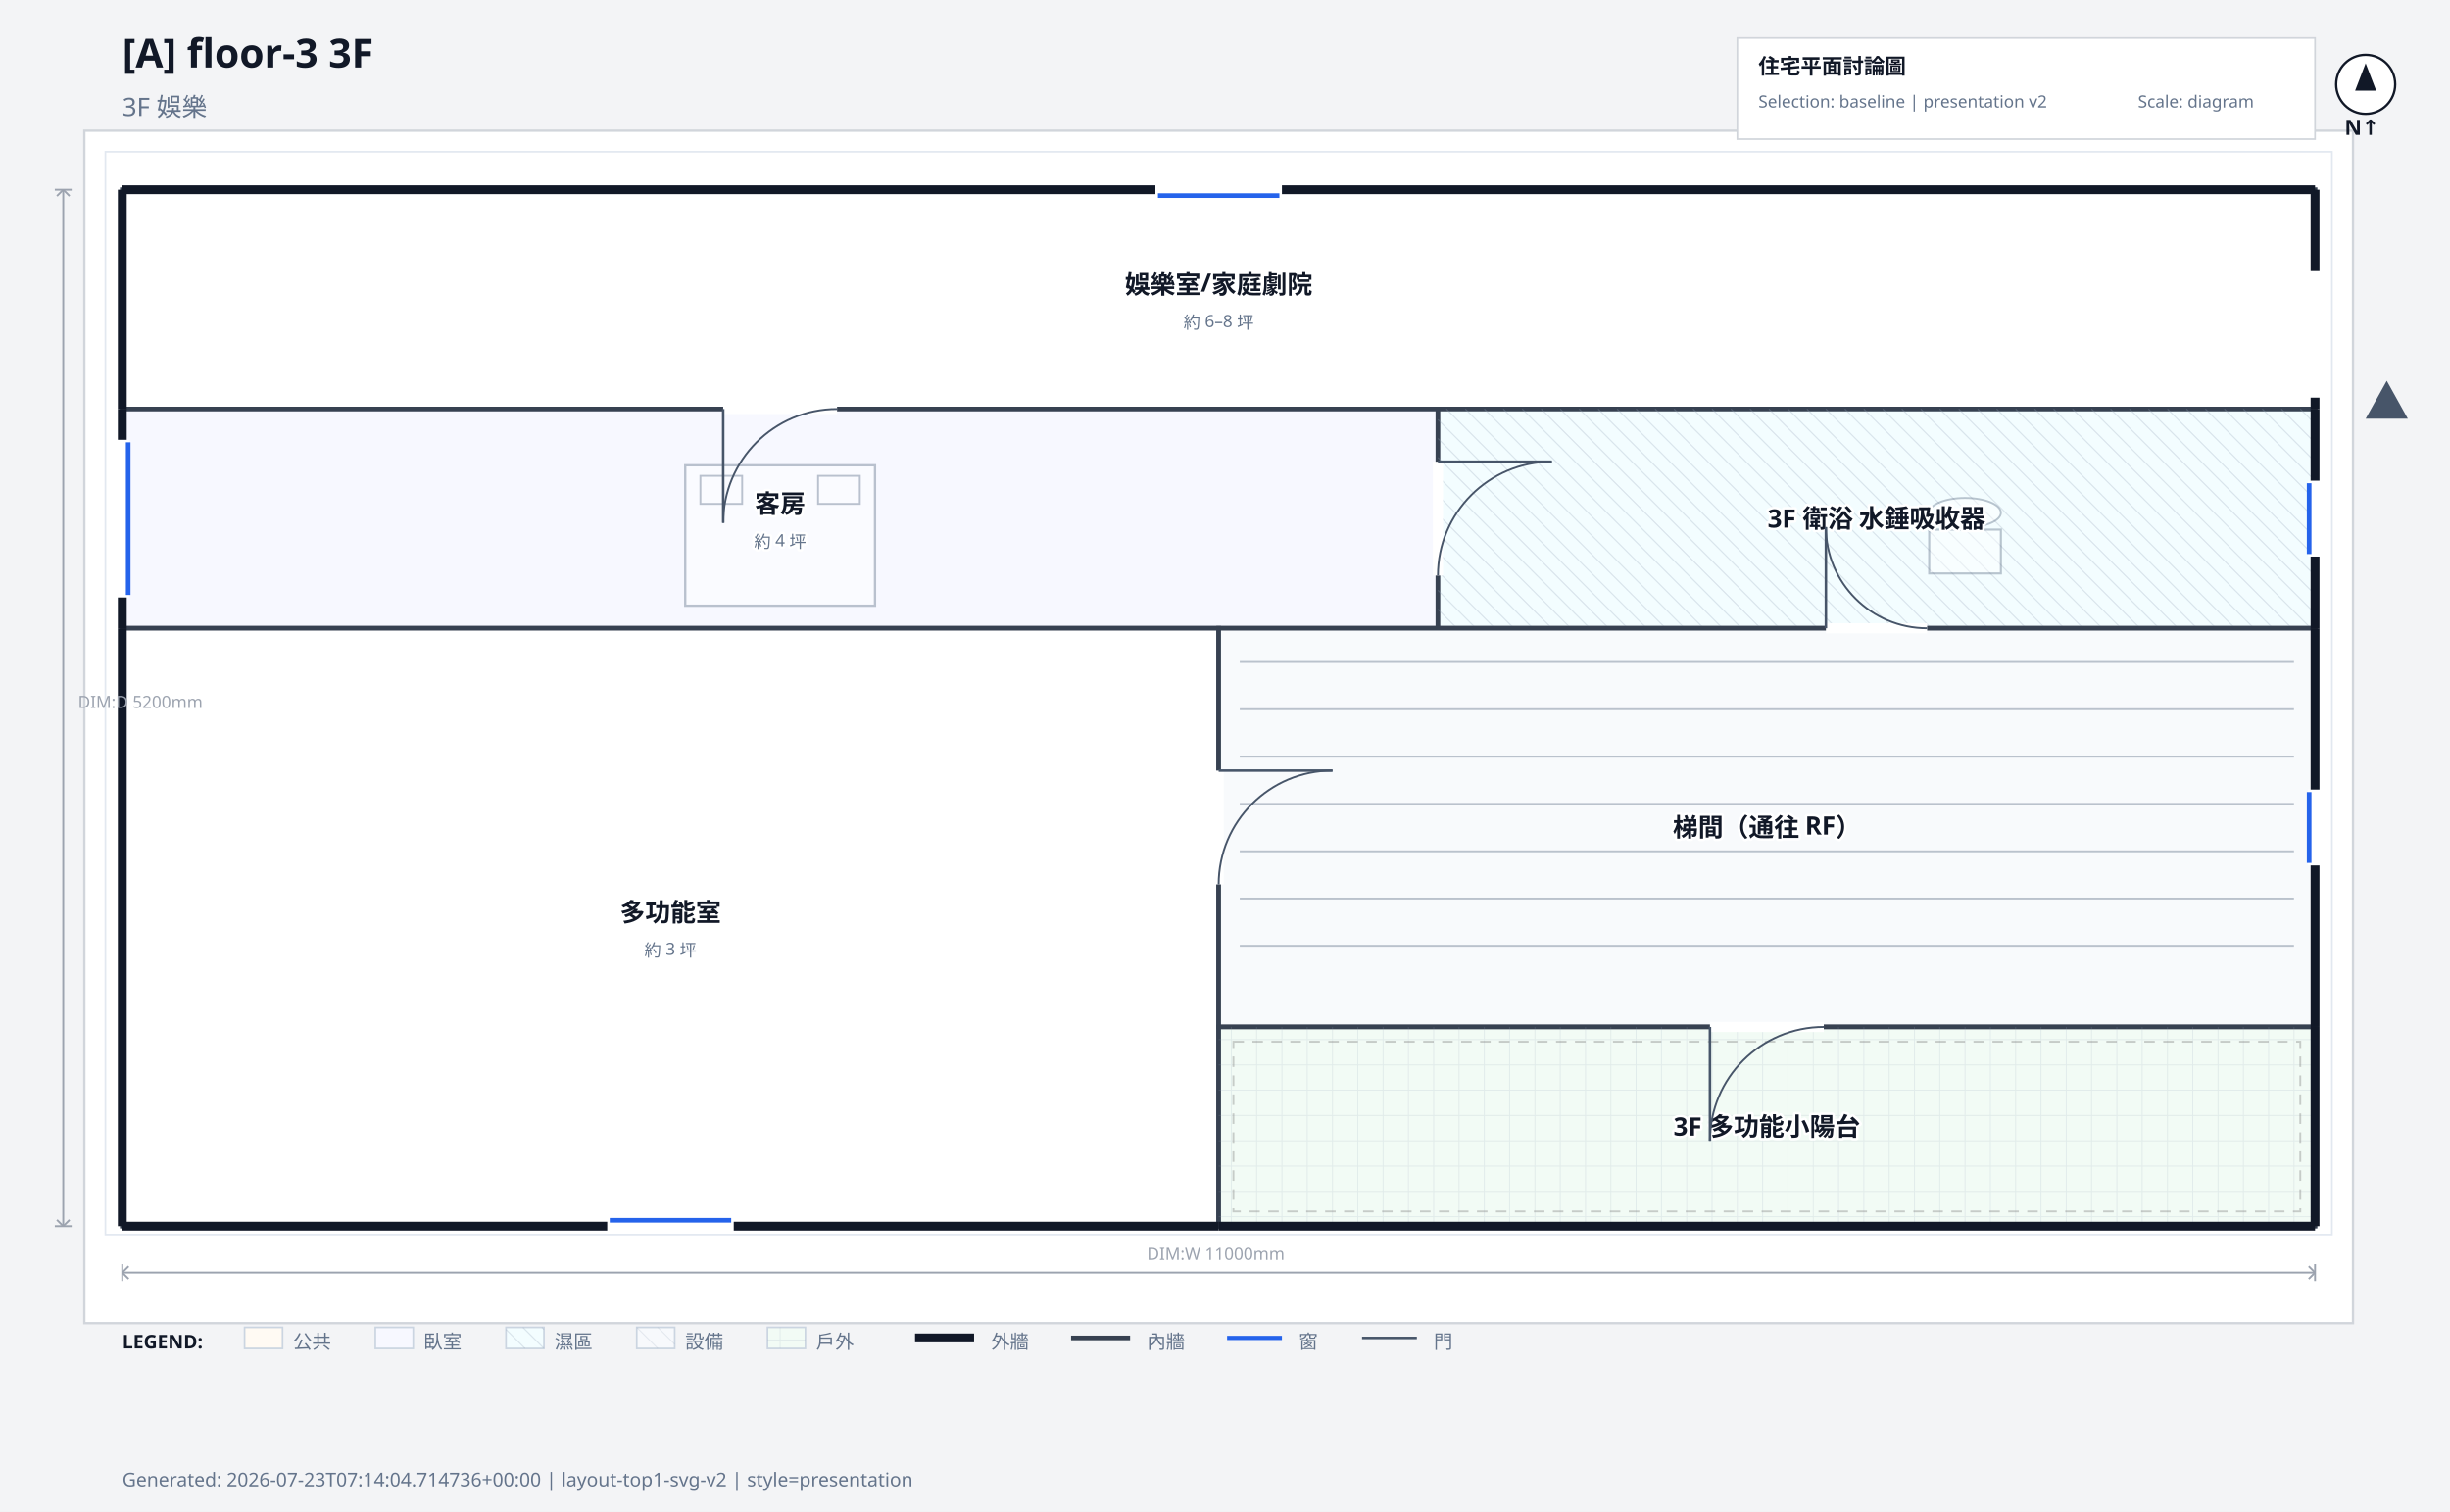
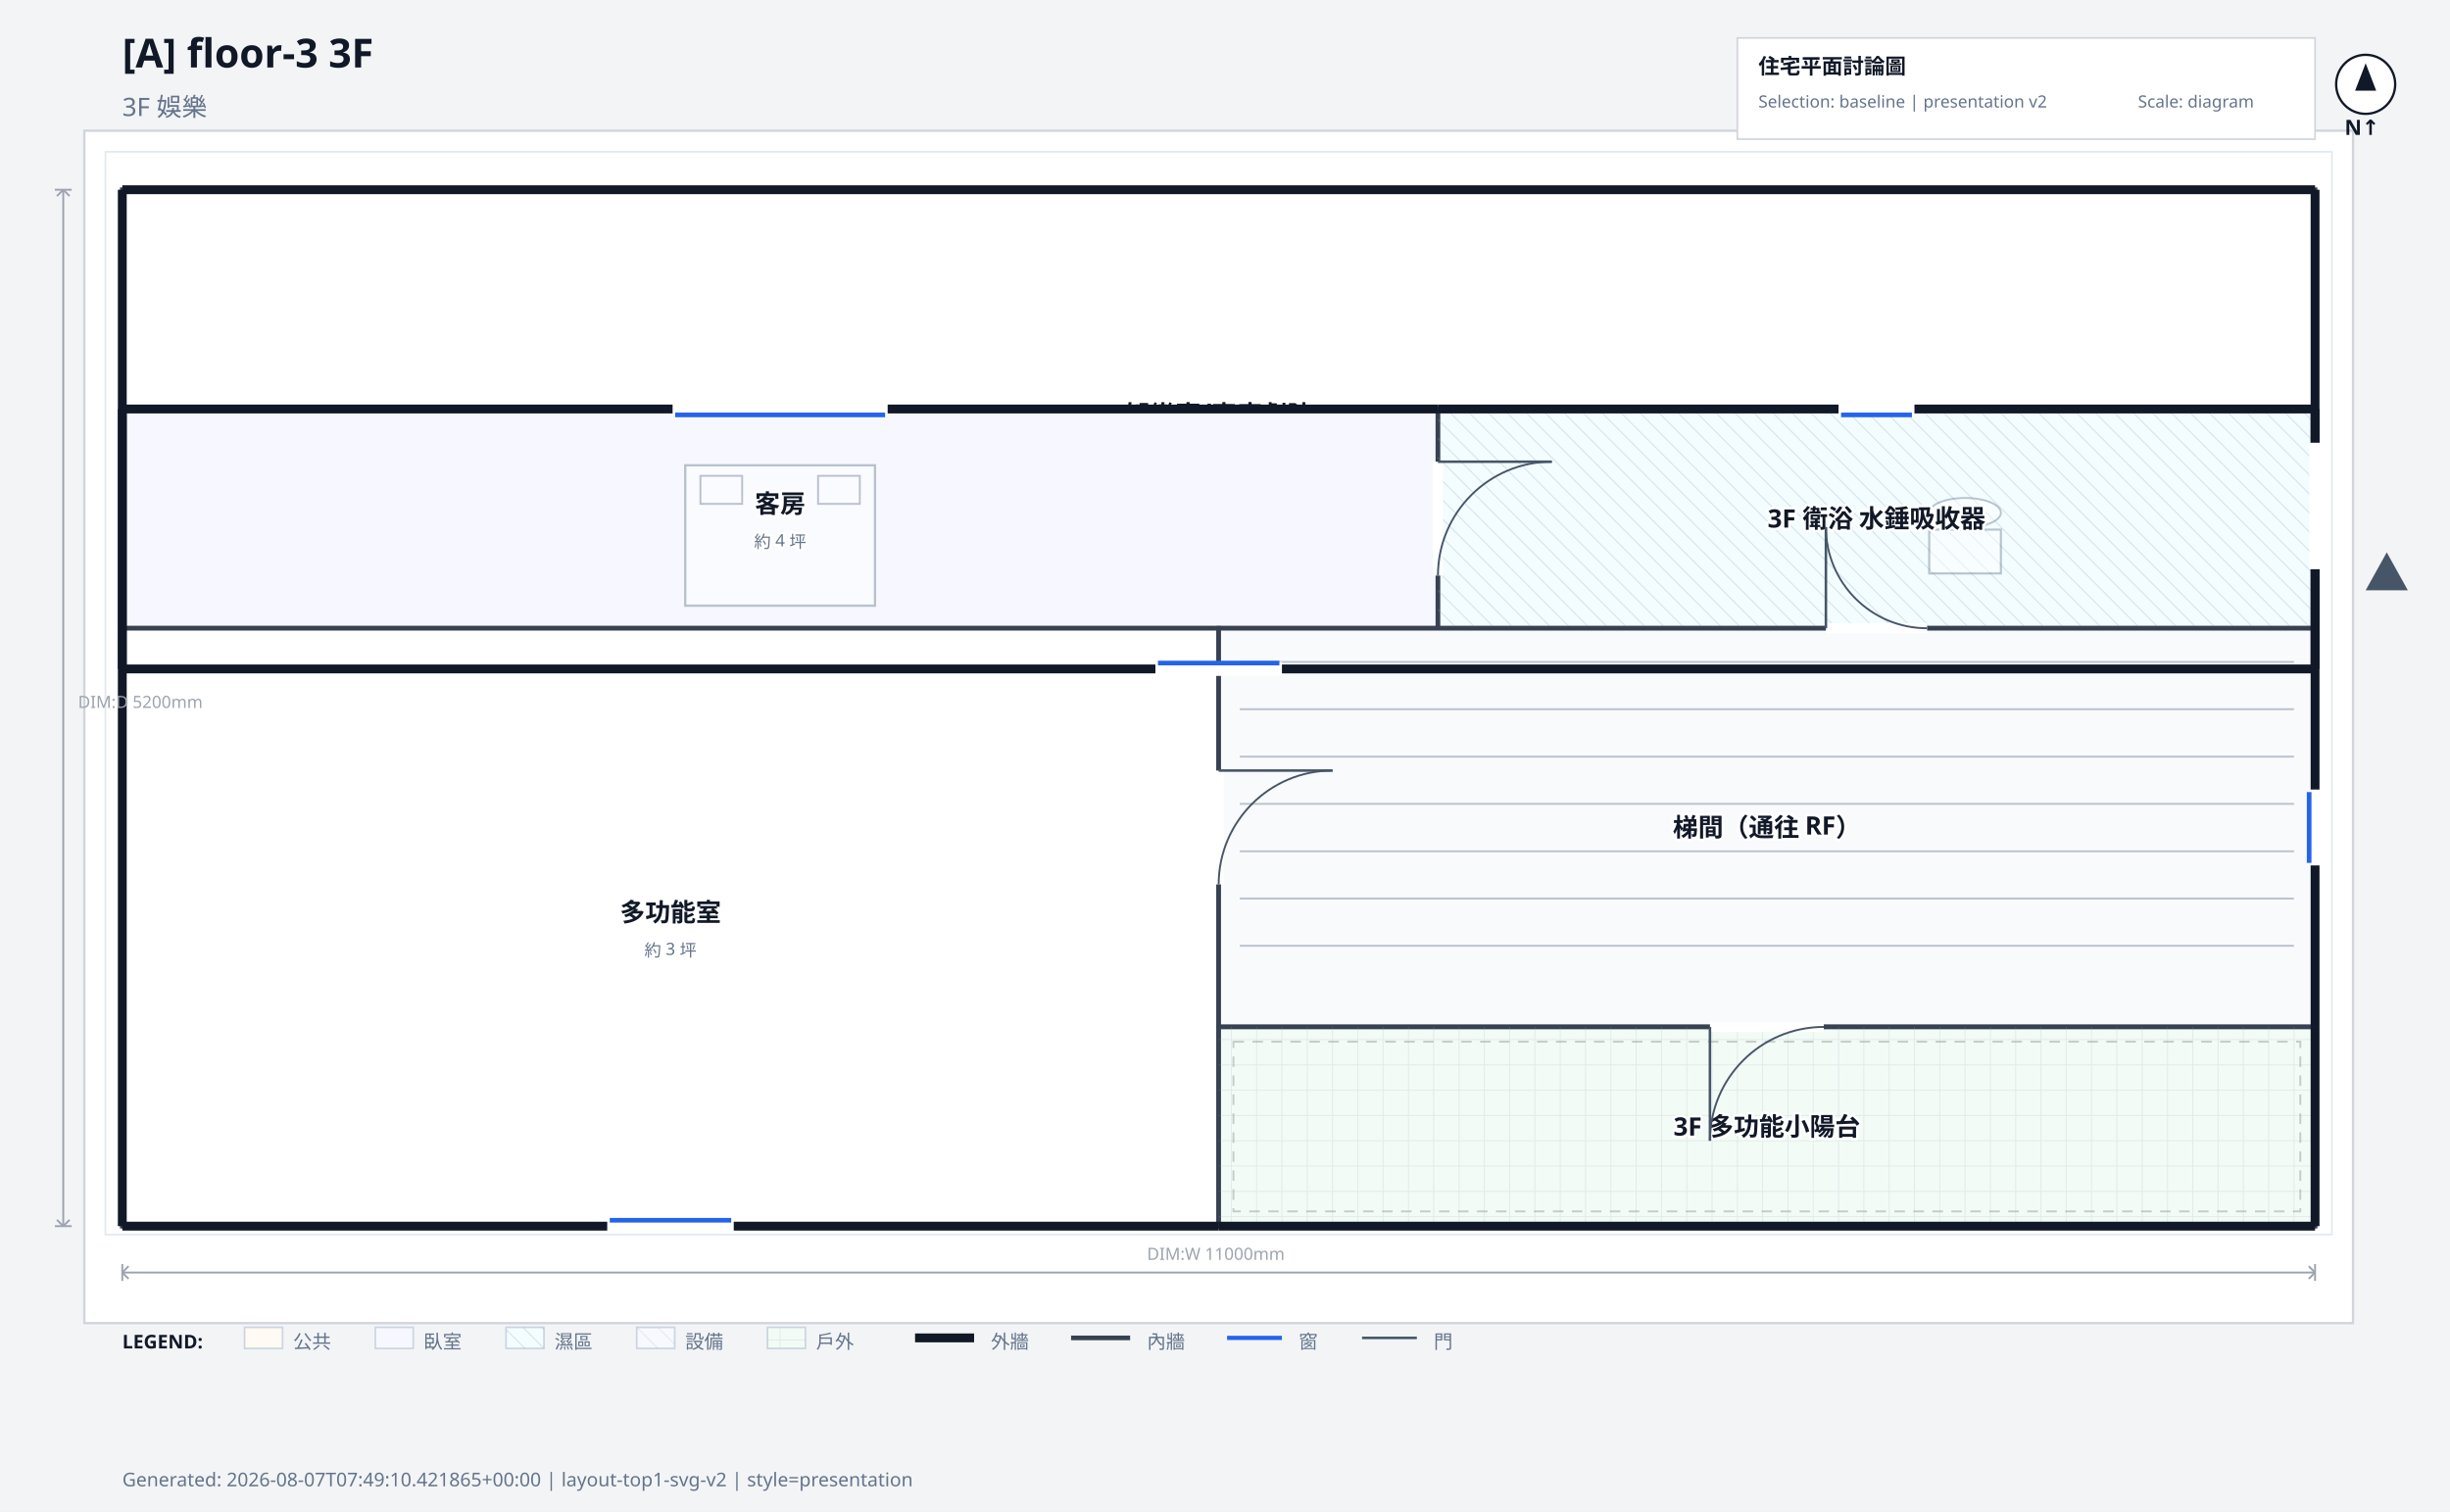
<svg xmlns="http://www.w3.org/2000/svg" width="1162" height="717" viewBox="0 0 1162 717" role="img" aria-label="A floor-3">
  <rect x="0" y="0" width="1162" height="717" fill="#f3f4f6" />
  <rect x="40.0" y="62.0" width="1076.0" height="565.6" fill="#ffffff" stroke="#d1d5db" stroke-width="1.1" />
  <rect x="50.0" y="72.0" width="1056.0" height="513.6" fill="none" stroke="#e2e8f0" stroke-width="0.8" />
  <text x="58.0" y="32.0" fill="#111827" font-size="19" font-family="Segoe UI, Microsoft JhengHei, sans-serif" font-weight="700">[A] floor-3 3F</text>
  <text x="58.0" y="55.0" fill="#64748b" font-size="12" font-family="Segoe UI, Microsoft JhengHei, sans-serif" font-weight="500">3F 娛樂</text>
  <rect x="824.0" y="18.0" width="274.0" height="48" fill="#ffffff" stroke="#d1d5db" stroke-width="0.8" />
  <text x="834.0" y="35.0" fill="#111827" font-size="10" font-family="Segoe UI, Microsoft JhengHei, sans-serif" font-weight="700">住宅平面討論圖</text>
  <text x="834.0" y="51.0" fill="#64748b" font-size="8" font-family="Segoe UI, Microsoft JhengHei, sans-serif" font-weight="500">Selection: baseline | presentation v2</text>
  <text x="1014.0" y="51.0" fill="#64748b" font-size="8" font-family="Segoe UI, Microsoft JhengHei, sans-serif" font-weight="500">Scale: diagram</text>
-   <rect x="58.0" y="90.0" width="1040.0" height="104.0" fill="#ffffff" stroke="#374151" stroke-width="2.2" />
+   <rect x="58.0" y="90.0" width="1040.0" height="227.3" fill="#ffffff" stroke="#374151" stroke-width="2.2" />
  <g opacity="0.42">
</g>
-   <text x="578.0" y="135.0" fill="#111827" font-size="12" font-family="Segoe UI, Microsoft JhengHei, sans-serif" font-weight="700" text-anchor="middle" dominant-baseline="middle" paint-order="stroke" stroke="#ffffff" stroke-width="2.4" stroke-linejoin="round">娛樂室/家庭劇院</text>
-   <text x="578.0" y="153.0" fill="#64748b" font-size="8" font-family="Segoe UI, Microsoft JhengHei, sans-serif" font-weight="500" text-anchor="middle" dominant-baseline="middle" paint-order="stroke" stroke="#ffffff" stroke-width="2.4" stroke-linejoin="round">約 6–8 坪</text>
+   <text x="578.0" y="196.7" fill="#111827" font-size="12" font-family="Segoe UI, Microsoft JhengHei, sans-serif" font-weight="700" text-anchor="middle" dominant-baseline="middle" paint-order="stroke" stroke="#ffffff" stroke-width="2.4" stroke-linejoin="round">娛樂室/家庭劇院</text>
+   <text x="578.0" y="214.7" fill="#64748b" font-size="8" font-family="Segoe UI, Microsoft JhengHei, sans-serif" font-weight="500" text-anchor="middle" dominant-baseline="middle" paint-order="stroke" stroke="#ffffff" stroke-width="2.4" stroke-linejoin="round">約 6–8 坪</text>
  <rect x="58.0" y="194.0" width="624.0" height="104.0" fill="#f7f8ff" stroke="#374151" stroke-width="2.2" />
  <g opacity="0.42">
    <rect x="325.0" y="220.7" width="90.0" height="66.6" fill="#ffffff" stroke="#64748b" stroke-width="1.1" />
    <rect x="332.2" y="225.7" width="19.8" height="13.3" fill="#ffffff" stroke="#64748b" stroke-width="0.9" />
    <rect x="388.0" y="225.7" width="19.8" height="13.3" fill="#ffffff" stroke="#64748b" stroke-width="0.9" />
  </g>
  <text x="370.0" y="239.0" fill="#111827" font-size="12" font-family="Segoe UI, Microsoft JhengHei, sans-serif" font-weight="700" text-anchor="middle" dominant-baseline="middle" paint-order="stroke" stroke="#ffffff" stroke-width="2.4" stroke-linejoin="round">客房</text>
  <text x="370.0" y="257.0" fill="#64748b" font-size="8" font-family="Segoe UI, Microsoft JhengHei, sans-serif" font-weight="500" text-anchor="middle" dominant-baseline="middle" paint-order="stroke" stroke="#ffffff" stroke-width="2.4" stroke-linejoin="round">約 4 坪</text>
  <rect x="682.0" y="194.0" width="416.0" height="104.0" fill="#f3fdff" stroke="#374151" stroke-width="2.2" />
  <path data-hatch-kind="bath" d="M 682.0 289.0 L 691.0 298.0 M 682.0 280.0 L 700.0 298.0 M 682.0 271.0 L 709.0 298.0 M 682.0 262.0 L 718.0 298.0 M 682.0 253.0 L 727.0 298.0 M 682.0 244.0 L 736.0 298.0 M 682.0 235.0 L 745.0 298.0 M 682.0 226.0 L 754.0 298.0 M 682.0 217.0 L 763.0 298.0 M 682.0 208.0 L 772.0 298.0 M 682.0 199.0 L 781.0 298.0 M 686.0 194.0 L 790.0 298.0 M 695.0 194.0 L 799.0 298.0 M 704.0 194.0 L 808.0 298.0 M 713.0 194.0 L 817.0 298.0 M 722.0 194.0 L 826.0 298.0 M 731.0 194.0 L 835.0 298.0 M 740.0 194.0 L 844.0 298.0 M 749.0 194.0 L 853.0 298.0 M 758.0 194.0 L 862.0 298.0 M 767.0 194.0 L 871.0 298.0 M 776.0 194.0 L 880.0 298.0 M 785.0 194.0 L 889.0 298.0 M 794.0 194.0 L 898.0 298.0 M 803.0 194.0 L 907.0 298.0 M 812.0 194.0 L 916.0 298.0 M 821.0 194.0 L 925.0 298.0 M 830.0 194.0 L 934.0 298.0 M 839.0 194.0 L 943.0 298.0 M 848.0 194.0 L 952.0 298.0 M 857.0 194.0 L 961.0 298.0 M 866.0 194.0 L 970.0 298.0 M 875.0 194.0 L 979.0 298.0 M 884.0 194.0 L 988.0 298.0 M 893.0 194.0 L 997.0 298.0 M 902.0 194.0 L 1006.0 298.0 M 911.0 194.0 L 1015.0 298.0 M 920.0 194.0 L 1024.0 298.0 M 929.0 194.0 L 1033.0 298.0 M 938.0 194.0 L 1042.0 298.0 M 947.0 194.0 L 1051.0 298.0 M 956.0 194.0 L 1060.0 298.0 M 965.0 194.0 L 1069.0 298.0 M 974.0 194.0 L 1078.0 298.0 M 983.0 194.0 L 1087.0 298.0 M 992.0 194.0 L 1096.0 298.0 M 1001.0 194.0 L 1098.0 291.0 M 1010.0 194.0 L 1098.0 282.0 M 1019.0 194.0 L 1098.0 273.0 M 1028.0 194.0 L 1098.0 264.0 M 1037.0 194.0 L 1098.0 255.0 M 1046.0 194.0 L 1098.0 246.0 M 1055.0 194.0 L 1098.0 237.0 M 1064.0 194.0 L 1098.0 228.0 M 1073.0 194.0 L 1098.0 219.0 M 1082.0 194.0 L 1098.0 210.0 M 1091.0 194.0 L 1098.0 201.0" fill="none" stroke="#94a3b8" stroke-width="0.55" opacity="0.28" pointer-events="none" />
  <g opacity="0.42">
    <rect x="915.0" y="251.2" width="34.0" height="20.8" fill="#ffffff" stroke="#64748b" stroke-width="1.0" />
    <ellipse cx="932.0" cy="243.2" rx="17.0" ry="7" fill="#ffffff" stroke="#64748b" stroke-width="0.9" />
  </g>
  <text x="890.0" y="246.0" fill="#111827" font-size="12" font-family="Segoe UI, Microsoft JhengHei, sans-serif" font-weight="700" text-anchor="middle" dominant-baseline="middle" paint-order="stroke" stroke="#ffffff" stroke-width="2.4" stroke-linejoin="round">3F 衛浴 水錘吸收器</text>
  <rect x="58.0" y="298.0" width="520.0" height="283.6" fill="#ffffff" stroke="#374151" stroke-width="2.2" />
  <g opacity="0.42">
</g>
  <text x="318.0" y="432.8" fill="#111827" font-size="12" font-family="Segoe UI, Microsoft JhengHei, sans-serif" font-weight="700" text-anchor="middle" dominant-baseline="middle" paint-order="stroke" stroke="#ffffff" stroke-width="2.4" stroke-linejoin="round">多功能室</text>
  <text x="318.0" y="450.8" fill="#64748b" font-size="8" font-family="Segoe UI, Microsoft JhengHei, sans-serif" font-weight="500" text-anchor="middle" dominant-baseline="middle" paint-order="stroke" stroke="#ffffff" stroke-width="2.4" stroke-linejoin="round">約 3 坪</text>
  <rect x="578.0" y="298.0" width="520.0" height="189.1" fill="#f8fafc" stroke="#374151" stroke-width="2.2" />
  <g opacity="0.42">
    <line x1="588.0" y1="314.0" x2="1088.0" y2="314.0" stroke="#64748b" stroke-width="0.9" />
    <line x1="588.0" y1="336.4" x2="1088.0" y2="336.4" stroke="#64748b" stroke-width="0.9" />
    <line x1="588.0" y1="358.9" x2="1088.0" y2="358.9" stroke="#64748b" stroke-width="0.9" />
    <line x1="588.0" y1="381.3" x2="1088.0" y2="381.3" stroke="#64748b" stroke-width="0.9" />
    <line x1="588.0" y1="403.8" x2="1088.0" y2="403.8" stroke="#64748b" stroke-width="0.9" />
    <line x1="588.0" y1="426.2" x2="1088.0" y2="426.2" stroke="#64748b" stroke-width="0.9" />
    <line x1="588.0" y1="448.6" x2="1088.0" y2="448.6" stroke="#64748b" stroke-width="0.9" />
  </g>
  <text x="838.0" y="392.5" fill="#111827" font-size="12" font-family="Segoe UI, Microsoft JhengHei, sans-serif" font-weight="700" text-anchor="middle" dominant-baseline="middle" paint-order="stroke" stroke="#ffffff" stroke-width="2.4" stroke-linejoin="round">梯間（通往 RF）</text>
  <rect x="578.0" y="487.1" width="520.0" height="94.5" fill="#f2fbf5" stroke="#374151" stroke-width="2.2" />
  <path data-hatch-kind="outdoor" d="M 584.0 487.1 V 581.6 M 596.0 487.1 V 581.6 M 608.0 487.1 V 581.6 M 620.0 487.1 V 581.6 M 632.0 487.1 V 581.6 M 644.0 487.1 V 581.6 M 656.0 487.1 V 581.6 M 668.0 487.1 V 581.6 M 680.0 487.1 V 581.6 M 692.0 487.1 V 581.6 M 704.0 487.1 V 581.6 M 716.0 487.1 V 581.6 M 728.0 487.1 V 581.6 M 740.0 487.1 V 581.6 M 752.0 487.1 V 581.6 M 764.0 487.1 V 581.6 M 776.0 487.1 V 581.6 M 788.0 487.1 V 581.6 M 800.0 487.1 V 581.6 M 812.0 487.1 V 581.6 M 824.0 487.1 V 581.6 M 836.0 487.1 V 581.6 M 848.0 487.1 V 581.6 M 860.0 487.1 V 581.6 M 872.0 487.1 V 581.6 M 884.0 487.1 V 581.6 M 896.0 487.1 V 581.6 M 908.0 487.1 V 581.6 M 920.0 487.1 V 581.6 M 932.0 487.1 V 581.6 M 944.0 487.1 V 581.6 M 956.0 487.1 V 581.6 M 968.0 487.1 V 581.6 M 980.0 487.1 V 581.6 M 992.0 487.1 V 581.6 M 1004.0 487.1 V 581.6 M 1016.0 487.1 V 581.6 M 1028.0 487.1 V 581.6 M 1040.0 487.1 V 581.6 M 1052.0 487.1 V 581.6 M 1064.0 487.1 V 581.6 M 1076.0 487.1 V 581.6 M 1088.0 487.1 V 581.6 M 578.0 493.1 H 1098.0 M 578.0 505.1 H 1098.0 M 578.0 517.1 H 1098.0 M 578.0 529.1 H 1098.0 M 578.0 541.1 H 1098.0 M 578.0 553.1 H 1098.0 M 578.0 565.1 H 1098.0 M 578.0 577.1 H 1098.0" fill="none" stroke="#94a3b8" stroke-width="0.45" opacity="0.18" pointer-events="none" />
  <g opacity="0.42">
    <rect x="585.0" y="494.1" width="506.0" height="80.5" fill="none" stroke="#8a8a8a" stroke-dasharray="5 4" stroke-width="0.9" />
  </g>
  <text x="838.0" y="534.4" fill="#111827" font-size="12" font-family="Segoe UI, Microsoft JhengHei, sans-serif" font-weight="700" text-anchor="middle" dominant-baseline="middle" paint-order="stroke" stroke="#ffffff" stroke-width="2.4" stroke-linejoin="round">3F 多功能小陽台</text>
  <line x1="58.0" y1="90.0" x2="1098.0" y2="90.0" stroke="#111827" stroke-width="4.2" />
-   <line x1="1098.0" y1="90.0" x2="1098.0" y2="194.0" stroke="#111827" stroke-width="4.2" />
-   <line x1="58.0" y1="90.0" x2="58.0" y2="194.0" stroke="#111827" stroke-width="4.2" />
+   <line x1="1098.0" y1="90.0" x2="1098.0" y2="317.3" stroke="#111827" stroke-width="4.2" />
+   <line x1="58.0" y1="317.3" x2="1098.0" y2="317.3" stroke="#111827" stroke-width="4.2" />
+   <line x1="58.0" y1="90.0" x2="58.0" y2="317.3" stroke="#111827" stroke-width="4.2" />
+   <line x1="58.0" y1="194.0" x2="682.0" y2="194.0" stroke="#111827" stroke-width="4.2" />
  <line x1="58.0" y1="194.0" x2="58.0" y2="298.0" stroke="#111827" stroke-width="4.2" />
+   <line x1="682.0" y1="194.0" x2="1098.0" y2="194.0" stroke="#111827" stroke-width="4.2" />
  <line x1="1098.0" y1="194.0" x2="1098.0" y2="298.0" stroke="#111827" stroke-width="4.2" />
  <line x1="58.0" y1="581.6" x2="578.0" y2="581.6" stroke="#111827" stroke-width="4.2" />
  <line x1="58.0" y1="298.0" x2="58.0" y2="581.6" stroke="#111827" stroke-width="4.2" />
  <line x1="1098.0" y1="298.0" x2="1098.0" y2="487.1" stroke="#111827" stroke-width="4.2" />
  <line x1="1098.0" y1="487.1" x2="1098.0" y2="581.6" stroke="#111827" stroke-width="4.2" />
  <line x1="578.0" y1="581.6" x2="1098.0" y2="581.6" stroke="#111827" stroke-width="4.2" />
  <g data-marker="window">
-     <line x1="548.0" y1="90.0" x2="608.0" y2="90.0" stroke="#ffffff" stroke-width="6.6" />
-     <line x1="549.2" y1="92.8" x2="606.8" y2="92.8" stroke="#2563eb" stroke-width="2.2" />
+     <line x1="548.0" y1="317.3" x2="608.0" y2="317.3" stroke="#ffffff" stroke-width="6.6" />
+     <line x1="549.2" y1="314.5" x2="606.8" y2="314.5" stroke="#2563eb" stroke-width="2.2" />
  </g>
  <g data-marker="window">
-     <line x1="58.0" y1="208.6" x2="58.0" y2="283.4" stroke="#ffffff" stroke-width="6.6" />
-     <line x1="60.8" y1="209.8" x2="60.8" y2="282.2" stroke="#2563eb" stroke-width="2.2" />
+     <line x1="319.0" y1="194.0" x2="421.0" y2="194.0" stroke="#ffffff" stroke-width="6.6" />
+     <line x1="320.2" y1="196.8" x2="419.8" y2="196.8" stroke="#2563eb" stroke-width="2.2" />
  </g>
  <g data-marker="window">
-     <line x1="1098.0" y1="228.0" x2="1098.0" y2="264.0" stroke="#ffffff" stroke-width="6.6" />
-     <line x1="1095.2" y1="229.2" x2="1095.2" y2="262.8" stroke="#2563eb" stroke-width="2.2" />
+     <line x1="872.0" y1="194.0" x2="908.0" y2="194.0" stroke="#ffffff" stroke-width="6.6" />
+     <line x1="873.2" y1="196.8" x2="906.8" y2="196.8" stroke="#2563eb" stroke-width="2.2" />
  </g>
  <g data-marker="window">
    <line x1="288.0" y1="581.6" x2="348.0" y2="581.6" stroke="#ffffff" stroke-width="6.6" />
    <line x1="289.2" y1="578.8" x2="346.8" y2="578.8" stroke="#2563eb" stroke-width="2.2" />
  </g>
  <g data-marker="window">
    <line x1="1098.0" y1="374.5" x2="1098.0" y2="410.5" stroke="#ffffff" stroke-width="6.6" />
    <line x1="1095.2" y1="375.7" x2="1095.2" y2="409.3" stroke="#2563eb" stroke-width="2.2" />
-   </g>
-   <g data-marker="door">
-     <line x1="343.0" y1="194.0" x2="397.0" y2="194.0" stroke="#ffffff" stroke-width="4.8" />
-     <line x1="343.0" y1="194.0" x2="343.0" y2="248.0" stroke="#475569" stroke-width="1.2" />
-     <path d="M 397.0 194.0 A 54.0 54.0 0 0 0 343.0 248.0" fill="none" stroke="#475569" stroke-width="0.9" />
  </g>
  <g data-marker="door">
    <line x1="682.0" y1="219.0" x2="682.0" y2="273.0" stroke="#ffffff" stroke-width="4.8" />
    <line x1="682.0" y1="219.0" x2="736.0" y2="219.0" stroke="#475569" stroke-width="1.2" />
    <path d="M 682.0 273.0 A 54.0 54.0 0 0 1 736.0 219.0" fill="none" stroke="#475569" stroke-width="0.9" />
  </g>
  <g data-marker="door">
    <line x1="866.0" y1="298.0" x2="914.0" y2="298.0" stroke="#ffffff" stroke-width="4.8" />
    <line x1="866.0" y1="298.0" x2="866.0" y2="250.0" stroke="#475569" stroke-width="1.2" />
    <path d="M 914.0 298.0 A 48.0 48.0 0 0 1 866.0 250.0" fill="none" stroke="#475569" stroke-width="0.9" />
  </g>
  <g data-marker="door">
    <line x1="811.0" y1="487.1" x2="865.0" y2="487.1" stroke="#ffffff" stroke-width="4.8" />
    <line x1="811.0" y1="487.1" x2="811.0" y2="541.1" stroke="#475569" stroke-width="1.2" />
    <path d="M 865.0 487.1 A 54.0 54.0 0 0 0 811.0 541.1" fill="none" stroke="#475569" stroke-width="0.9" />
  </g>
  <g data-marker="door">
    <line x1="578.0" y1="365.5" x2="578.0" y2="419.5" stroke="#ffffff" stroke-width="4.8" />
    <line x1="578.0" y1="365.5" x2="632.0" y2="365.5" stroke="#475569" stroke-width="1.2" />
    <path d="M 578.0 419.5 A 54.0 54.0 0 0 1 632.0 365.5" fill="none" stroke="#475569" stroke-width="0.9" />
  </g>
  <g data-marker="entrance">
-     <line x1="1098.0" y1="128.6" x2="1098.0" y2="188.6" stroke="#ffffff" stroke-width="5.4" />
-     <polygon points="1122.0,198.6 1142.0,198.6 1132.0,180.6" fill="#475569" />
+     <line x1="1098.0" y1="210.0" x2="1098.0" y2="270.0" stroke="#ffffff" stroke-width="5.4" />
+     <polygon points="1122.0,280.0 1142.0,280.0 1132.0,262.0" fill="#475569" />
  </g>
  <line x1="58.0" y1="603.6" x2="1098.0" y2="603.6" stroke="#9ca3af" stroke-width="0.9" />
  <line x1="58.0" y1="599.6" x2="58.0" y2="607.6" stroke="#9ca3af" stroke-width="0.9" />
  <line x1="1098.0" y1="599.6" x2="1098.0" y2="607.6" stroke="#9ca3af" stroke-width="0.9" />
  <line x1="61.0" y1="600.6" x2="58.0" y2="603.6" stroke="#9ca3af" stroke-width="0.9" />
  <line x1="61.0" y1="606.6" x2="58.0" y2="603.6" stroke="#9ca3af" stroke-width="0.9" />
  <line x1="1095.0" y1="600.6" x2="1098.0" y2="603.6" stroke="#9ca3af" stroke-width="0.9" />
  <line x1="1095.0" y1="606.6" x2="1098.0" y2="603.6" stroke="#9ca3af" stroke-width="0.9" />
  <text x="544.0" y="597.6" fill="#9ca3af" font-size="8" font-family="Segoe UI, Microsoft JhengHei, sans-serif" font-weight="500">DIM:W 11000mm</text>
  <line x1="30.0" y1="90.0" x2="30.0" y2="581.6" stroke="#9ca3af" stroke-width="0.9" />
  <line x1="26.0" y1="90.0" x2="34.0" y2="90.0" stroke="#9ca3af" stroke-width="0.9" />
  <line x1="26.0" y1="581.6" x2="34.0" y2="581.6" stroke="#9ca3af" stroke-width="0.9" />
  <line x1="27.0" y1="93.0" x2="30.0" y2="90.0" stroke="#9ca3af" stroke-width="0.9" />
  <line x1="33.0" y1="93.0" x2="30.0" y2="90.0" stroke="#9ca3af" stroke-width="0.9" />
  <line x1="27.0" y1="578.6" x2="30.0" y2="581.6" stroke="#9ca3af" stroke-width="0.9" />
  <line x1="33.0" y1="578.6" x2="30.0" y2="581.6" stroke="#9ca3af" stroke-width="0.9" />
  <text x="37.0" y="335.8" fill="#9ca3af" font-size="8" font-family="Segoe UI, Microsoft JhengHei, sans-serif" font-weight="500">DIM:D 5200mm</text>
  <circle cx="1122.0" cy="40.0" r="14.0" fill="#ffffff" stroke="#111827" stroke-width="1.1" />
  <polygon points="1122.0,30.0 1117.0,43.0 1127.0,43.0" fill="#111827" />
  <text x="1112.0" y="64.0" fill="#111827" font-size="10" font-family="Segoe UI, Microsoft JhengHei, sans-serif" font-weight="700">N↑</text>
  <text x="58.0" y="639.6" fill="#111827" font-size="9" font-family="Segoe UI, Microsoft JhengHei, sans-serif" font-weight="700">LEGEND:</text>
  <rect x="116.0" y="629.6" width="18" height="10" fill="#fffaf3" stroke="#cbd5e1" stroke-width="0.8" />
  <text x="139.0" y="639.6" fill="#64748b" font-size="9" font-family="Segoe UI, Microsoft JhengHei, sans-serif" font-weight="500">公共</text>
  <rect x="178.0" y="629.6" width="18" height="10" fill="#f7f8ff" stroke="#cbd5e1" stroke-width="0.8" />
  <text x="201.0" y="639.6" fill="#64748b" font-size="9" font-family="Segoe UI, Microsoft JhengHei, sans-serif" font-weight="500">臥室</text>
  <rect x="240.0" y="629.6" width="18" height="10" fill="#f3fdff" stroke="#cbd5e1" stroke-width="0.8" />
  <path data-hatch-kind="bath" d="M 240.0 630.6 L 249.0 639.6 M 248.0 629.6 L 258.0 639.6 M 257.0 629.6 L 258.0 630.6" fill="none" stroke="#94a3b8" stroke-width="0.55" opacity="0.28" pointer-events="none" />
  <text x="263.0" y="639.6" fill="#64748b" font-size="9" font-family="Segoe UI, Microsoft JhengHei, sans-serif" font-weight="500">濕區</text>
  <rect x="302.0" y="629.6" width="18" height="10" fill="#f7f9fc" stroke="#cbd5e1" stroke-width="0.8" />
  <path data-hatch-kind="service" d="M 302.0 629.6 L 312.0 639.6 M 312.0 629.6 L 320.0 637.6" fill="none" stroke="#94a3b8" stroke-width="0.50" opacity="0.20" pointer-events="none" />
  <text x="325.0" y="639.6" fill="#64748b" font-size="9" font-family="Segoe UI, Microsoft JhengHei, sans-serif" font-weight="500">設備</text>
  <rect x="364.0" y="629.6" width="18" height="10" fill="#f2fbf5" stroke="#cbd5e1" stroke-width="0.8" />
  <path data-hatch-kind="outdoor" d="M 370.0 629.6 V 639.6 M 364.0 635.6 H 382.0" fill="none" stroke="#94a3b8" stroke-width="0.45" opacity="0.18" pointer-events="none" />
  <text x="387.0" y="639.6" fill="#64748b" font-size="9" font-family="Segoe UI, Microsoft JhengHei, sans-serif" font-weight="500">戶外</text>
  <line x1="434.0" y1="634.6" x2="462.0" y2="634.6" stroke="#111827" stroke-width="4.2" />
  <text x="470.0" y="639.6" fill="#64748b" font-size="9" font-family="Segoe UI, Microsoft JhengHei, sans-serif" font-weight="500">外牆</text>
  <line x1="508.0" y1="634.6" x2="536.0" y2="634.6" stroke="#374151" stroke-width="2.2" />
  <text x="544.0" y="639.6" fill="#64748b" font-size="9" font-family="Segoe UI, Microsoft JhengHei, sans-serif" font-weight="500">內牆</text>
  <line x1="582.0" y1="634.6" x2="608.0" y2="634.6" stroke="#2563eb" stroke-width="2.0" />
  <text x="616.0" y="639.6" fill="#64748b" font-size="9" font-family="Segoe UI, Microsoft JhengHei, sans-serif" font-weight="500">窗</text>
  <line x1="646.0" y1="634.6" x2="672.0" y2="634.6" stroke="#475569" stroke-width="1.2" />
  <text x="680.0" y="639.6" fill="#64748b" font-size="9" font-family="Segoe UI, Microsoft JhengHei, sans-serif" font-weight="500">門</text>
-   <text x="58.0" y="705.0" fill="#64748b" font-size="9" font-family="Segoe UI, Microsoft JhengHei, sans-serif" font-weight="400">Generated: 2026-07-23T07:14:04.714736+00:00 | layout-top1-svg-v2 | style=presentation</text>
+   <text x="58.0" y="705.0" fill="#64748b" font-size="9" font-family="Segoe UI, Microsoft JhengHei, sans-serif" font-weight="400">Generated: 2026-08-07T07:49:10.421865+00:00 | layout-top1-svg-v2 | style=presentation</text>
</svg>
